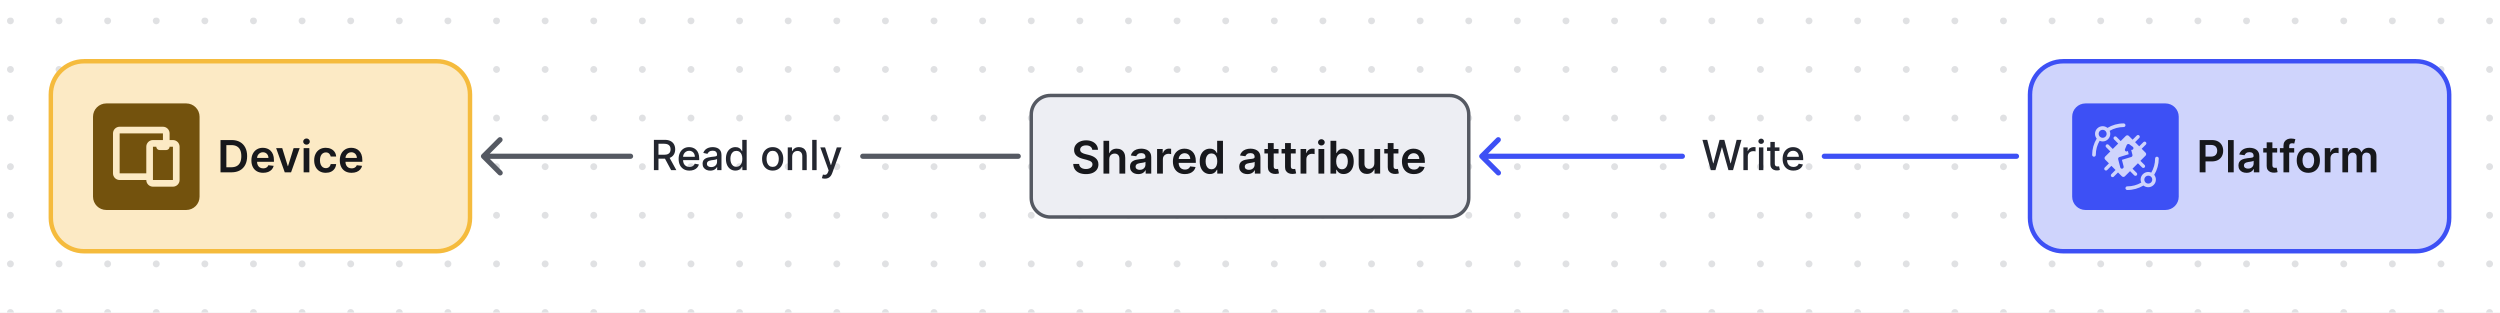
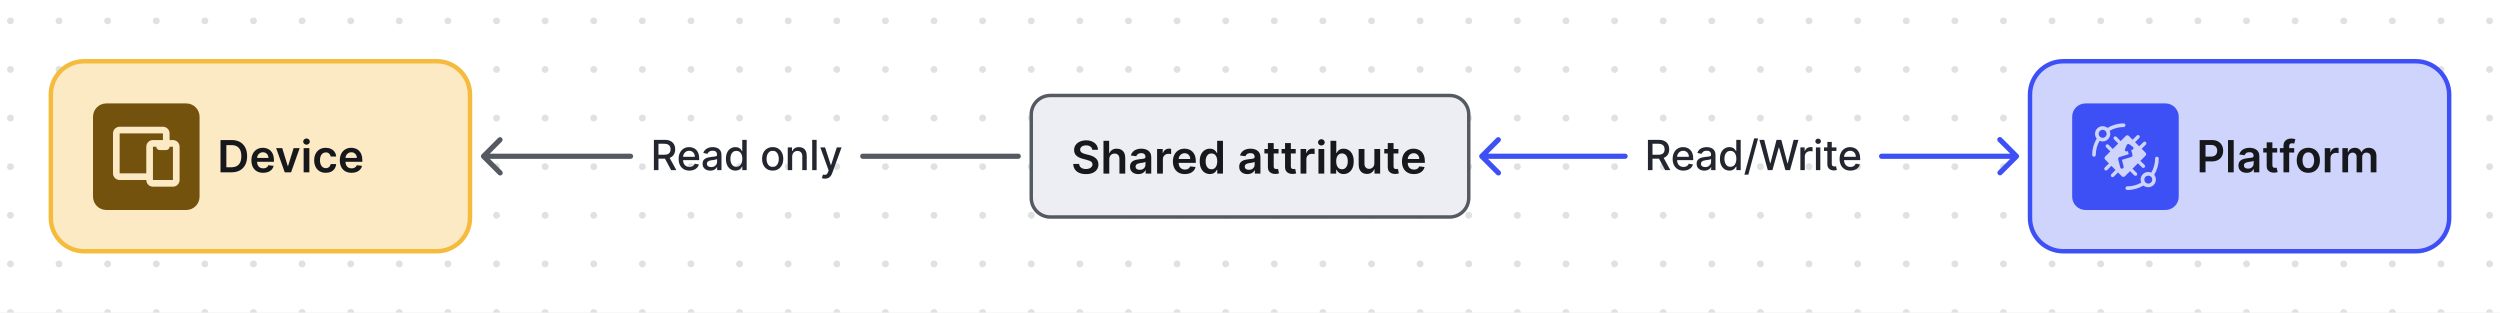
<svg xmlns="http://www.w3.org/2000/svg" width="720" height="90" fill="none">
  <g clip-path="url(#a)">
    <path fill="#fff" d="M0 0h720v90H0z" />
    <g fill="#c1c3c8" clip-path="url(#b)" opacity=".5">
      <circle cx="3" cy="20" r="1" />
      <circle cx="87" cy="20" r="1" />
      <circle cx="73" cy="20" r="1" />
      <circle cx="17" cy="20" r="1" />
      <circle cx="101" cy="20" r="1" />
      <circle cx="3" cy="6" r="1" />
      <circle cx="87" cy="6" r="1" />
      <circle cx="73" cy="6" r="1" />
      <circle cx="17" cy="6" r="1" />
      <circle cx="101" cy="6" r="1" />
      <circle cx="3" cy="34" r="1" />
      <circle cx="87" cy="34" r="1" />
      <circle cx="73" cy="34" r="1" />
      <circle cx="17" cy="34" r="1" />
      <circle cx="101" cy="34" r="1" />
      <circle cx="45" cy="20" r="1" />
      <circle cx="129" cy="20" r="1" />
      <circle cx="31" cy="20" r="1" />
      <circle cx="115" cy="20" r="1" />
      <circle cx="59" cy="20" r="1" />
      <circle cx="143" cy="20" r="1" />
      <circle cx="45" cy="6" r="1" />
      <circle cx="129" cy="6" r="1" />
      <circle cx="31" cy="6" r="1" />
      <circle cx="115" cy="6" r="1" />
      <circle cx="59" cy="6" r="1" />
      <circle cx="143" cy="6" r="1" />
      <circle cx="45" cy="34" r="1" />
      <circle cx="129" cy="34" r="1" />
      <circle cx="31" cy="34" r="1" />
      <circle cx="115" cy="34" r="1" />
      <circle cx="59" cy="34" r="1" />
      <circle cx="143" cy="34" r="1" />
      <circle cx="3" cy="62" r="1" />
      <circle cx="87" cy="62" r="1" />
      <circle cx="73" cy="62" r="1" />
      <circle cx="17" cy="62" r="1" />
      <circle cx="101" cy="62" r="1" />
      <circle cx="3" cy="48" r="1" />
      <circle cx="87" cy="48" r="1" />
      <circle cx="3" cy="90" r="1" />
      <circle cx="87" cy="90" r="1" />
      <circle cx="73" cy="48" r="1" />
      <circle cx="73" cy="90" r="1" />
      <circle cx="17" cy="48" r="1" />
      <circle cx="101" cy="48" r="1" />
      <circle cx="17" cy="90" r="1" />
      <circle cx="101" cy="90" r="1" />
      <circle cx="3" cy="76" r="1" />
      <circle cx="87" cy="76" r="1" />
      <circle cx="73" cy="76" r="1" />
      <circle cx="17" cy="76" r="1" />
      <circle cx="101" cy="76" r="1" />
      <circle cx="45" cy="62" r="1" />
      <circle cx="129" cy="62" r="1" />
      <circle cx="31" cy="62" r="1" />
      <circle cx="115" cy="62" r="1" />
      <circle cx="59" cy="62" r="1" />
      <circle cx="143" cy="62" r="1" />
      <circle cx="45" cy="48" r="1" />
      <circle cx="129" cy="48" r="1" />
      <circle cx="45" cy="90" r="1" />
      <circle cx="129" cy="90" r="1" />
      <circle cx="31" cy="48" r="1" />
      <circle cx="115" cy="48" r="1" />
      <circle cx="31" cy="90" r="1" />
      <circle cx="115" cy="90" r="1" />
      <circle cx="59" cy="48" r="1" />
      <circle cx="143" cy="48" r="1" />
      <circle cx="59" cy="90" r="1" />
      <circle cx="143" cy="90" r="1" />
      <circle cx="45" cy="76" r="1" />
      <circle cx="129" cy="76" r="1" />
      <circle cx="31" cy="76" r="1" />
      <circle cx="115" cy="76" r="1" />
      <circle cx="59" cy="76" r="1" />
      <circle cx="143" cy="76" r="1" />
      <circle cx="171" cy="20" r="1" />
      <circle cx="255" cy="20" r="1" />
      <circle cx="157" cy="20" r="1" />
      <circle cx="241" cy="20" r="1" />
      <circle cx="185" cy="20" r="1" />
      <circle cx="269" cy="20" r="1" />
      <circle cx="171" cy="6" r="1" />
      <circle cx="255" cy="6" r="1" />
      <circle cx="157" cy="6" r="1" />
      <circle cx="241" cy="6" r="1" />
      <circle cx="185" cy="6" r="1" />
      <circle cx="269" cy="6" r="1" />
      <circle cx="171" cy="34" r="1" />
      <circle cx="255" cy="34" r="1" />
      <circle cx="157" cy="34" r="1" />
      <circle cx="241" cy="34" r="1" />
      <circle cx="185" cy="34" r="1" />
      <circle cx="269" cy="34" r="1" />
      <circle cx="213" cy="20" r="1" />
      <circle cx="297" cy="20" r="1" />
      <circle cx="199" cy="20" r="1" />
      <circle cx="283" cy="20" r="1" />
      <circle cx="227" cy="20" r="1" />
      <circle cx="311" cy="20" r="1" />
      <circle cx="213" cy="6" r="1" />
      <circle cx="297" cy="6" r="1" />
      <circle cx="199" cy="6" r="1" />
      <circle cx="283" cy="6" r="1" />
      <circle cx="227" cy="6" r="1" />
      <circle cx="311" cy="6" r="1" />
      <circle cx="213" cy="34" r="1" />
      <circle cx="297" cy="34" r="1" />
      <circle cx="199" cy="34" r="1" />
      <circle cx="283" cy="34" r="1" />
      <circle cx="227" cy="34" r="1" />
      <circle cx="311" cy="34" r="1" />
      <circle cx="171" cy="62" r="1" />
      <circle cx="255" cy="62" r="1" />
      <circle cx="157" cy="62" r="1" />
      <circle cx="241" cy="62" r="1" />
      <circle cx="185" cy="62" r="1" />
      <circle cx="269" cy="62" r="1" />
      <circle cx="171" cy="48" r="1" />
      <circle cx="255" cy="48" r="1" />
      <circle cx="171" cy="90" r="1" />
      <circle cx="255" cy="90" r="1" />
      <circle cx="157" cy="48" r="1" />
      <circle cx="241" cy="48" r="1" />
      <circle cx="157" cy="90" r="1" />
      <circle cx="241" cy="90" r="1" />
      <circle cx="185" cy="48" r="1" />
      <circle cx="269" cy="48" r="1" />
      <circle cx="185" cy="90" r="1" />
      <circle cx="269" cy="90" r="1" />
      <circle cx="171" cy="76" r="1" />
      <circle cx="255" cy="76" r="1" />
      <circle cx="157" cy="76" r="1" />
      <circle cx="241" cy="76" r="1" />
      <circle cx="185" cy="76" r="1" />
      <circle cx="269" cy="76" r="1" />
      <circle cx="213" cy="62" r="1" />
      <circle cx="297" cy="62" r="1" />
      <circle cx="199" cy="62" r="1" />
      <circle cx="283" cy="62" r="1" />
      <circle cx="227" cy="62" r="1" />
      <circle cx="311" cy="62" r="1" />
      <circle cx="213" cy="48" r="1" />
      <circle cx="297" cy="48" r="1" />
      <circle cx="213" cy="90" r="1" />
      <circle cx="297" cy="90" r="1" />
      <circle cx="199" cy="48" r="1" />
      <circle cx="283" cy="48" r="1" />
      <circle cx="199" cy="90" r="1" />
      <circle cx="283" cy="90" r="1" />
      <circle cx="227" cy="48" r="1" />
      <circle cx="311" cy="48" r="1" />
      <circle cx="227" cy="90" r="1" />
      <circle cx="311" cy="90" r="1" />
      <circle cx="213" cy="76" r="1" />
      <circle cx="297" cy="76" r="1" />
      <circle cx="199" cy="76" r="1" />
      <circle cx="283" cy="76" r="1" />
      <circle cx="227" cy="76" r="1" />
      <circle cx="311" cy="76" r="1" />
      <circle cx="339" cy="20" r="1" />
      <circle cx="423" cy="20" r="1" />
      <circle cx="325" cy="20" r="1" />
      <circle cx="409" cy="20" r="1" />
      <circle cx="353" cy="20" r="1" />
      <circle cx="437" cy="20" r="1" />
      <circle cx="339" cy="6" r="1" />
      <circle cx="423" cy="6" r="1" />
      <circle cx="325" cy="6" r="1" />
      <circle cx="409" cy="6" r="1" />
      <circle cx="353" cy="6" r="1" />
      <circle cx="437" cy="6" r="1" />
      <circle cx="339" cy="34" r="1" />
      <circle cx="423" cy="34" r="1" />
      <circle cx="325" cy="34" r="1" />
      <circle cx="409" cy="34" r="1" />
      <circle cx="353" cy="34" r="1" />
      <circle cx="437" cy="34" r="1" />
      <circle cx="381" cy="20" r="1" />
      <circle cx="465" cy="20" r="1" />
      <circle cx="367" cy="20" r="1" />
      <circle cx="451" cy="20" r="1" />
      <circle cx="395" cy="20" r="1" />
      <circle cx="479" cy="20" r="1" />
      <circle cx="381" cy="6" r="1" />
      <circle cx="465" cy="6" r="1" />
      <circle cx="367" cy="6" r="1" />
      <circle cx="451" cy="6" r="1" />
      <circle cx="395" cy="6" r="1" />
      <circle cx="479" cy="6" r="1" />
      <circle cx="381" cy="34" r="1" />
      <circle cx="465" cy="34" r="1" />
      <circle cx="367" cy="34" r="1" />
      <circle cx="451" cy="34" r="1" />
      <circle cx="395" cy="34" r="1" />
      <circle cx="479" cy="34" r="1" />
      <circle cx="339" cy="62" r="1" />
      <circle cx="423" cy="62" r="1" />
      <circle cx="325" cy="62" r="1" />
      <circle cx="409" cy="62" r="1" />
      <circle cx="353" cy="62" r="1" />
      <circle cx="437" cy="62" r="1" />
      <circle cx="339" cy="48" r="1" />
      <circle cx="423" cy="48" r="1" />
      <circle cx="339" cy="90" r="1" />
      <circle cx="423" cy="90" r="1" />
      <circle cx="325" cy="48" r="1" />
      <circle cx="409" cy="48" r="1" />
      <circle cx="325" cy="90" r="1" />
      <circle cx="409" cy="90" r="1" />
      <circle cx="353" cy="48" r="1" />
      <circle cx="437" cy="48" r="1" />
      <circle cx="353" cy="90" r="1" />
      <circle cx="437" cy="90" r="1" />
      <circle cx="339" cy="76" r="1" />
      <circle cx="423" cy="76" r="1" />
      <circle cx="325" cy="76" r="1" />
      <circle cx="409" cy="76" r="1" />
      <circle cx="353" cy="76" r="1" />
      <circle cx="437" cy="76" r="1" />
      <circle cx="381" cy="62" r="1" />
      <circle cx="465" cy="62" r="1" />
      <circle cx="367" cy="62" r="1" />
      <circle cx="451" cy="62" r="1" />
      <circle cx="395" cy="62" r="1" />
      <circle cx="479" cy="62" r="1" />
      <circle cx="381" cy="48" r="1" />
      <circle cx="465" cy="48" r="1" />
      <circle cx="381" cy="90" r="1" />
      <circle cx="465" cy="90" r="1" />
      <circle cx="367" cy="48" r="1" />
      <circle cx="451" cy="48" r="1" />
      <circle cx="367" cy="90" r="1" />
      <circle cx="451" cy="90" r="1" />
      <circle cx="395" cy="48" r="1" />
      <circle cx="479" cy="48" r="1" />
      <circle cx="395" cy="90" r="1" />
      <circle cx="479" cy="90" r="1" />
      <circle cx="381" cy="76" r="1" />
      <circle cx="465" cy="76" r="1" />
      <circle cx="367" cy="76" r="1" />
      <circle cx="451" cy="76" r="1" />
      <circle cx="395" cy="76" r="1" />
      <circle cx="479" cy="76" r="1" />
      <circle cx="507" cy="20" r="1" />
      <circle cx="591" cy="20" r="1" />
      <circle cx="493" cy="20" r="1" />
      <circle cx="577" cy="20" r="1" />
      <circle cx="521" cy="20" r="1" />
      <circle cx="605" cy="20" r="1" />
      <circle cx="507" cy="6" r="1" />
      <circle cx="591" cy="6" r="1" />
      <circle cx="493" cy="6" r="1" />
      <circle cx="577" cy="6" r="1" />
      <circle cx="521" cy="6" r="1" />
      <circle cx="605" cy="6" r="1" />
      <circle cx="507" cy="34" r="1" />
      <circle cx="591" cy="34" r="1" />
      <circle cx="493" cy="34" r="1" />
      <circle cx="577" cy="34" r="1" />
      <circle cx="521" cy="34" r="1" />
      <circle cx="605" cy="34" r="1" />
      <circle cx="549" cy="20" r="1" />
      <circle cx="633" cy="20" r="1" />
      <circle cx="535" cy="20" r="1" />
      <circle cx="619" cy="20" r="1" />
      <circle cx="563" cy="20" r="1" />
      <circle cx="647" cy="20" r="1" />
      <circle cx="549" cy="6" r="1" />
      <circle cx="633" cy="6" r="1" />
      <circle cx="535" cy="6" r="1" />
      <circle cx="619" cy="6" r="1" />
      <circle cx="563" cy="6" r="1" />
      <circle cx="647" cy="6" r="1" />
      <circle cx="549" cy="34" r="1" />
      <circle cx="633" cy="34" r="1" />
      <circle cx="535" cy="34" r="1" />
      <circle cx="619" cy="34" r="1" />
      <circle cx="563" cy="34" r="1" />
      <circle cx="647" cy="34" r="1" />
      <circle cx="507" cy="62" r="1" />
      <circle cx="591" cy="62" r="1" />
      <circle cx="493" cy="62" r="1" />
      <circle cx="577" cy="62" r="1" />
      <circle cx="521" cy="62" r="1" />
      <circle cx="605" cy="62" r="1" />
      <circle cx="507" cy="48" r="1" />
      <circle cx="591" cy="48" r="1" />
      <circle cx="507" cy="90" r="1" />
      <circle cx="591" cy="90" r="1" />
      <circle cx="493" cy="48" r="1" />
      <circle cx="577" cy="48" r="1" />
      <circle cx="493" cy="90" r="1" />
      <circle cx="577" cy="90" r="1" />
      <circle cx="521" cy="48" r="1" />
      <circle cx="605" cy="48" r="1" />
      <circle cx="521" cy="90" r="1" />
      <circle cx="605" cy="90" r="1" />
      <circle cx="507" cy="76" r="1" />
      <circle cx="591" cy="76" r="1" />
      <circle cx="493" cy="76" r="1" />
      <circle cx="577" cy="76" r="1" />
      <circle cx="521" cy="76" r="1" />
      <circle cx="605" cy="76" r="1" />
      <circle cx="549" cy="62" r="1" />
      <circle cx="633" cy="62" r="1" />
      <circle cx="535" cy="62" r="1" />
      <circle cx="619" cy="62" r="1" />
      <circle cx="563" cy="62" r="1" />
      <circle cx="647" cy="62" r="1" />
      <circle cx="549" cy="48" r="1" />
      <circle cx="633" cy="48" r="1" />
      <circle cx="549" cy="90" r="1" />
      <circle cx="633" cy="90" r="1" />
      <circle cx="535" cy="48" r="1" />
      <circle cx="619" cy="48" r="1" />
      <circle cx="535" cy="90" r="1" />
      <circle cx="619" cy="90" r="1" />
      <circle cx="563" cy="48" r="1" />
      <circle cx="647" cy="48" r="1" />
      <circle cx="563" cy="90" r="1" />
      <circle cx="647" cy="90" r="1" />
      <circle cx="549" cy="76" r="1" />
      <circle cx="633" cy="76" r="1" />
      <circle cx="535" cy="76" r="1" />
      <circle cx="619" cy="76" r="1" />
      <circle cx="563" cy="76" r="1" />
      <circle cx="647" cy="76" r="1" />
      <circle cx="675" cy="20" r="1" />
      <circle cx="661" cy="20" r="1" />
      <circle cx="689" cy="20" r="1" />
      <circle cx="675" cy="6" r="1" />
      <circle cx="661" cy="6" r="1" />
      <circle cx="689" cy="6" r="1" />
      <circle cx="675" cy="34" r="1" />
      <circle cx="661" cy="34" r="1" />
      <circle cx="689" cy="34" r="1" />
      <circle cx="675" cy="62" r="1" />
      <circle cx="661" cy="62" r="1" />
      <circle cx="689" cy="62" r="1" />
      <circle cx="675" cy="48" r="1" />
      <circle cx="675" cy="90" r="1" />
      <circle cx="661" cy="48" r="1" />
      <circle cx="661" cy="90" r="1" />
      <circle cx="689" cy="48" r="1" />
      <circle cx="689" cy="90" r="1" />
      <circle cx="675" cy="76" r="1" />
      <circle cx="661" cy="76" r="1" />
      <circle cx="689" cy="76" r="1" />
      <circle cx="703" cy="20" r="1" />
      <circle cx="703" cy="6" r="1" />
      <circle cx="703" cy="34" r="1" />
      <circle cx="703" cy="62" r="1" />
      <circle cx="703" cy="48" r="1" />
      <circle cx="703" cy="90" r="1" />
      <circle cx="703" cy="76" r="1" />
      <circle cx="717" cy="20" r="1" />
      <circle cx="717" cy="6" r="1" />
      <circle cx="717" cy="34" r="1" />
      <circle cx="717" cy="62" r="1" />
      <circle cx="717" cy="48" r="1" />
      <circle cx="717" cy="90" r="1" />
      <circle cx="717" cy="76" r="1" />
    </g>
    <rect width="126" height="35" x="297" y="27.5" fill="#edeef3" rx="5.5" />
    <rect width="126" height="35" x="297" y="27.5" stroke="#555962" rx="5.5" />
    <path fill="#17181c" d="M314.571 43.145a1.26 1.26 0 0 0-.545-.942q-.475-.337-1.237-.337-.536 0-.919.161a1.36 1.36 0 0 0-.586.439 1.06 1.06 0 0 0-.208.632q0 .296.134.513.138.216.374.37.236.146.521.248.287.102.578.171l.886.222q.536.124 1.029.337.5.212.891.535.397.324.628.78.231.457.231 1.072 0 .83-.425 1.463-.424.628-1.228.983-.798.351-1.934.351-1.103 0-1.916-.342-.807-.341-1.265-.997-.451-.656-.489-1.597h1.685q.037.494.305.822.267.327.697.49.433.16.969.16.56 0 .979-.166.425-.17.665-.47.24-.304.244-.711a.9.9 0 0 0-.217-.61 1.6 1.6 0 0 0-.595-.406 6 6 0 0 0-.887-.295l-1.075-.277q-1.168-.3-1.847-.91-.674-.614-.674-1.63 0-.834.453-1.463a3 3 0 0 1 1.241-.974q.785-.35 1.778-.35 1.007 0 1.763.35.762.345 1.196.965.434.614.448 1.413zm4.901 2.7V50h-1.671v-9.455h1.634v3.569h.083q.25-.6.771-.946.526-.351 1.339-.351.74 0 1.288.31.549.308.85.904.304.596.304 1.454V50h-1.671v-4.256q0-.715-.369-1.113-.365-.402-1.025-.402-.443 0-.794.194-.347.19-.545.55-.194.36-.194.872m8.342 4.298a3 3 0 0 1-1.214-.24 2 2 0 0 1-.849-.72q-.31-.475-.31-1.173 0-.6.222-.992.221-.393.605-.628.383-.236.863-.356a7 7 0 0 1 1.002-.18 40 40 0 0 0 1.011-.115q.387-.055.563-.166.18-.116.18-.356v-.027q0-.522-.309-.808-.31-.286-.891-.286-.615 0-.974.267-.356.268-.48.633l-1.561-.222q.184-.645.61-1.08.425-.439 1.038-.656.615-.22 1.357-.221.513 0 1.021.12t.928.397a2 2 0 0 1 .674.743q.258.47.258 1.177V50h-1.606v-.974h-.056a2.02 2.02 0 0 1-1.117.965 2.8 2.8 0 0 1-.965.152m.434-1.228q.503 0 .873-.198.369-.204.567-.536a1.36 1.36 0 0 0 .204-.725v-.835a.8.8 0 0 1-.268.12q-.185.055-.416.097-.23.04-.457.074l-.392.055q-.373.051-.669.166a1.1 1.1 0 0 0-.467.323.8.8 0 0 0-.171.527q0 .461.337.697t.859.235M333.239 50v-7.09h1.62v1.18h.074q.194-.612.665-.946a1.83 1.83 0 0 1 1.084-.337q.14 0 .31.014.175.01.291.033v1.537a2 2 0 0 0-.337-.065 3 3 0 0 0-.439-.032 1.7 1.7 0 0 0-.822.199 1.46 1.46 0 0 0-.775 1.338V50zm8.001.139q-1.067 0-1.842-.444a3 3 0 0 1-1.186-1.265q-.416-.82-.416-1.934 0-1.095.416-1.92.42-.831 1.172-1.293.753-.466 1.768-.466.656 0 1.238.212.585.208 1.034.646.452.439.711 1.118.258.674.258 1.606v.513h-5.812v-1.127h4.21a1.8 1.8 0 0 0-.208-.854 1.5 1.5 0 0 0-.567-.595 1.6 1.6 0 0 0-.841-.217 1.63 1.63 0 0 0-.9.249q-.387.244-.605.646a1.9 1.9 0 0 0-.217.873v.983q0 .618.227 1.062.225.438.632.674.406.23.951.23.365 0 .66-.1a1.5 1.5 0 0 0 .513-.31q.217-.204.327-.503l1.561.175a2.44 2.44 0 0 1-.563 1.08 2.75 2.75 0 0 1-1.053.711q-.642.25-1.468.25m7.198-.014a2.7 2.7 0 0 1-1.495-.43q-.66-.429-1.044-1.246-.383-.818-.383-1.985 0-1.182.388-1.995.392-.816 1.057-1.232.664-.42 1.482-.42.623 0 1.025.212.402.208.637.503.235.29.365.55h.069v-3.537h1.676V50h-1.644v-1.117h-.101a3 3 0 0 1-.374.55q-.246.285-.647.489-.4.203-1.011.203m.467-1.371q.53 0 .904-.287.375-.29.568-.808a3.4 3.4 0 0 0 .194-1.204q0-.689-.194-1.196a1.7 1.7 0 0 0-.563-.79q-.369-.28-.909-.281-.56 0-.933.29a1.76 1.76 0 0 0-.563.804 3.4 3.4 0 0 0-.189 1.173q0 .664.189 1.186.193.517.568.817.378.296.928.296m10.355 1.39a3 3 0 0 1-1.214-.24 2 2 0 0 1-.849-.721q-.309-.475-.309-1.173 0-.6.221-.992.222-.393.605-.628.383-.236.863-.356a7 7 0 0 1 1.002-.18 40 40 0 0 0 1.011-.115q.388-.055.563-.166.18-.116.18-.356v-.027q0-.522-.309-.808t-.891-.286q-.614 0-.974.267-.356.268-.48.633l-1.561-.222q.186-.645.61-1.08.424-.439 1.039-.656a4 4 0 0 1 1.357-.221q.511 0 1.02.12.508.12.928.397.42.273.674.743.258.47.258 1.177V50h-1.606v-.974h-.055a2 2 0 0 1-.43.554 2.1 2.1 0 0 1-.688.41 2.8 2.8 0 0 1-.965.153m.434-1.229q.504 0 .873-.198.369-.204.568-.536.203-.332.203-.725v-.835a.8.8 0 0 1-.268.12q-.184.055-.415.097a13 13 0 0 1-.457.074l-.393.055q-.374.051-.669.166a1.1 1.1 0 0 0-.466.323.8.8 0 0 0-.171.527q0 .461.337.697t.858.235m8.532-6.006v1.293h-4.077v-1.293zm-3.07-1.699h1.671v6.657q0 .337.101.517a.55.55 0 0 0 .277.24q.17.065.379.065.157 0 .286-.023.134-.024.203-.042l.282 1.307q-.134.045-.383.101a3 3 0 0 1-.6.065 2.7 2.7 0 0 1-1.131-.19 1.76 1.76 0 0 1-.799-.655q-.29-.443-.286-1.108zm8.008 1.7v1.292h-4.076v-1.293zm-3.07-1.7h1.671v6.657q0 .337.102.517a.55.55 0 0 0 .277.24q.171.065.378.065.158 0 .287-.023.134-.024.203-.042l.281 1.307q-.134.045-.383.101a3 3 0 0 1-.6.065 2.7 2.7 0 0 1-1.131-.19 1.76 1.76 0 0 1-.799-.655q-.29-.443-.286-1.108zm4.468 8.79v-7.09h1.62v1.18h.074q.194-.612.665-.946a1.83 1.83 0 0 1 1.085-.337q.138 0 .309.014.175.01.291.033v1.537a1.8 1.8 0 0 0-.337-.065 3 3 0 0 0-.439-.032 1.7 1.7 0 0 0-.821.199q-.361.193-.568.54-.208.346-.208.798V50zm5.154 0v-7.09h1.671V50zm.84-8.097a.98.98 0 0 1-.683-.263.85.85 0 0 1-.286-.642q0-.378.286-.642a.97.97 0 0 1 .683-.268q.402 0 .684.268.285.264.286.642a.85.85 0 0 1-.286.642.97.97 0 0 1-.684.263M383.18 50v-9.455h1.671v3.537h.069q.13-.26.365-.55.235-.295.637-.503.401-.213 1.025-.212.82 0 1.482.42.665.416 1.052 1.232.392.813.392 1.995 0 1.167-.383 1.985-.383.817-1.043 1.246t-1.496.43q-.609 0-1.011-.203a2.1 2.1 0 0 1-.646-.49 3 3 0 0 1-.374-.55h-.097V50zm1.638-3.545q0 .688.194 1.204.2.517.568.808.374.287.905.287.554 0 .928-.296.374-.3.563-.817.194-.522.194-1.186 0-.66-.189-1.173a1.76 1.76 0 0 0-.563-.803q-.375-.291-.933-.291-.536 0-.909.281-.375.282-.568.79-.19.507-.19 1.196m10.996.563v-4.109h1.671V50h-1.62v-1.26h-.074q-.24.595-.79.974-.545.378-1.343.378a2.4 2.4 0 0 1-1.233-.309 2.15 2.15 0 0 1-.831-.91q-.3-.6-.3-1.449v-4.515h1.671v4.257q0 .674.37 1.07.369.398.969.398.37 0 .716-.18.346-.181.568-.536.225-.36.226-.9m6.93-4.109v1.293h-4.076v-1.293zm-3.07-1.699h1.671v6.657q0 .337.102.517a.55.55 0 0 0 .277.24q.17.065.379.065.156 0 .286-.023.134-.024.203-.042l.281 1.307q-.133.045-.383.101a3 3 0 0 1-.6.065 2.7 2.7 0 0 1-1.131-.19 1.76 1.76 0 0 1-.799-.655q-.29-.443-.286-1.108zm7.531 8.929q-1.067 0-1.842-.444a3 3 0 0 1-1.187-1.265q-.415-.82-.415-1.934 0-1.095.415-1.92a3.15 3.15 0 0 1 1.173-1.293q.753-.466 1.768-.466.656 0 1.237.212a2.8 2.8 0 0 1 1.034.646q.453.439.711 1.118.26.674.259 1.606v.513h-5.812v-1.127h4.21a1.8 1.8 0 0 0-.208-.854 1.5 1.5 0 0 0-.568-.595 1.6 1.6 0 0 0-.84-.217 1.63 1.63 0 0 0-.9.249q-.387.244-.605.646a1.87 1.87 0 0 0-.217.873v.983q0 .618.227 1.062.225.438.632.674.406.23.951.23.364 0 .66-.1a1.5 1.5 0 0 0 .513-.31q.216-.204.327-.503l1.561.175a2.44 2.44 0 0 1-.564 1.08 2.7 2.7 0 0 1-1.052.711q-.642.25-1.468.25" />
    <rect width="120.721" height="54.721" x="14.639" y="17.639" fill="#fceac5" rx="9.59" />
    <rect width="120.721" height="54.721" x="14.639" y="17.639" stroke="#f5bb3d" stroke-width="1.279" rx="9.59" />
    <rect width="30.689" height="30.689" x="26.787" y="29.787" fill="#73520d" rx="3.836" />
    <path fill="#fceac5" d="M48.844 42.254a.96.96 0 0 1-.959.96h-1.918a.96.96 0 0 1-.959-.96h-.959v9.59h5.754v-9.59zM34.46 38.418v11.508h7.672v-7.672a1.92 1.92 0 0 1 1.918-1.918h2.877v-1.918zm14.385 1.918h.96a1.92 1.92 0 0 1 1.917 1.918v9.59a1.92 1.92 0 0 1-1.918 1.918H44.05a1.92 1.92 0 0 1-1.918-1.918H34.46a1.92 1.92 0 0 1-1.918-1.918V38.418a1.92 1.92 0 0 1 1.918-1.918h12.467a1.92 1.92 0 0 1 1.918 1.918z" />
-     <path fill="#17181c" d="M66.66 49.631h-3.152v-9.3h3.215q1.384 0 2.38.56.998.553 1.534 1.593t.536 2.488q0 1.453-.54 2.498a3.74 3.74 0 0 1-1.549 1.603q-1.008.558-2.425.558m-1.467-1.458h1.385q.971 0 1.62-.354.65-.359.977-1.067.327-.712.327-1.78 0-1.067-.327-1.77a2.23 2.23 0 0 0-.967-1.059q-.636-.354-1.58-.354h-1.435zm10.596 1.594q-1.05 0-1.812-.436a2.95 2.95 0 0 1-1.167-1.244q-.41-.809-.409-1.902 0-1.077.409-1.89.413-.817 1.153-1.27.74-.46 1.74-.46.645 0 1.216.21.578.204 1.017.635.445.432.7 1.1.255.662.254 1.58v.503h-5.717v-1.108h4.141a1.8 1.8 0 0 0-.204-.84 1.5 1.5 0 0 0-.558-.586 1.57 1.57 0 0 0-.827-.213q-.504 0-.885.245a1.7 1.7 0 0 0-.595.636q-.209.39-.214.858v.967q0 .609.223 1.045.222.43.622.663.4.227.935.227.36 0 .65-.1a1.4 1.4 0 0 0 .504-.304q.213-.2.322-.495l1.535.172q-.146.609-.554 1.063a2.7 2.7 0 0 1-1.035.7q-.632.244-1.444.244m10.522-7.11-2.484 6.974h-1.816l-2.484-6.975h1.753l1.602 5.182h.073l1.608-5.182zm1.137 6.974v-6.975h1.644v6.975zm.827-7.965a.96.96 0 0 1-.672-.258.83.83 0 0 1-.282-.632q0-.372.282-.63a.95.95 0 0 1 .672-.264.94.94 0 0 1 .672.263.83.83 0 0 1 .281.631.83.83 0 0 1-.281.632.95.95 0 0 1-.672.258m5.55 8.101q-1.045 0-1.794-.458a3.06 3.06 0 0 1-1.149-1.267q-.4-.813-.4-1.871 0-1.063.41-1.875a3.05 3.05 0 0 1 1.153-1.272q.75-.459 1.77-.458.85 0 1.504.313.658.309 1.049.876.39.564.445 1.317H95.24a1.5 1.5 0 0 0-.454-.84q-.354-.34-.949-.34-.503 0-.885.272a1.75 1.75 0 0 0-.595.772q-.21.504-.209 1.208 0 .713.209 1.226.209.508.586.785.381.273.894.273.364 0 .65-.136.29-.141.486-.405.195-.263.267-.64h1.572q-.06.74-.436 1.313a2.6 2.6 0 0 1-1.027.89q-.649.317-1.525.317m7.425 0q-1.048 0-1.812-.436a2.95 2.95 0 0 1-1.167-1.244q-.408-.809-.408-1.902 0-1.077.408-1.89a3.1 3.1 0 0 1 1.154-1.27q.74-.46 1.739-.46.645 0 1.217.21.576.204 1.017.635.445.432.699 1.1.255.662.254 1.58v.503h-5.716v-1.108h4.141a1.76 1.76 0 0 0-.205-.84 1.5 1.5 0 0 0-.558-.586 1.57 1.57 0 0 0-.827-.213 1.6 1.6 0 0 0-.885.245q-.382.24-.595.636-.21.39-.213.858v.967q0 .609.222 1.045.223.43.622.663.4.227.936.227.358 0 .649-.1.291-.105.504-.304.214-.2.322-.495l1.535.172q-.145.609-.554 1.063-.404.45-1.035.7-.631.244-1.444.244" />
+     <path fill="#17181c" d="M66.659 49.631h-3.151v-9.3h3.214q1.386 0 2.38.56.999.553 1.535 1.593t.535 2.488q0 1.453-.54 2.498a3.74 3.74 0 0 1-1.548 1.603q-1.008.558-2.425.558m-1.467-1.458h1.385q.972 0 1.621-.354.65-.359.977-1.067.326-.712.326-1.78 0-1.067-.327-1.77a2.23 2.23 0 0 0-.967-1.059q-.635-.354-1.58-.354h-1.435zm10.596 1.594q-1.05 0-1.812-.436a2.95 2.95 0 0 1-1.167-1.244q-.408-.809-.408-1.902 0-1.077.408-1.89a3.1 3.1 0 0 1 1.154-1.27q.74-.46 1.739-.46.644 0 1.217.21a2.75 2.75 0 0 1 1.017.635q.445.432.7 1.1.254.662.254 1.58v.503h-5.717v-1.108h4.14a1.8 1.8 0 0 0-.204-.84 1.5 1.5 0 0 0-.558-.586 1.57 1.57 0 0 0-.826-.213q-.505 0-.886.245a1.7 1.7 0 0 0-.595.636q-.209.39-.213.858v.967q0 .609.222 1.045.223.43.623.663.4.227.935.227.358 0 .65-.1a1.4 1.4 0 0 0 .503-.304q.213-.2.323-.495l1.534.172q-.144.609-.554 1.063a2.7 2.7 0 0 1-1.035.7q-.63.244-1.444.244m10.522-7.11-2.484 6.974H82.01l-2.484-6.975h1.753l1.603 5.182h.073l1.607-5.182zm1.138 6.974v-6.975h1.644v6.975zm.826-7.965a.96.96 0 0 1-.672-.258.83.83 0 0 1-.281-.632q0-.372.281-.63a.95.95 0 0 1 .672-.264.94.94 0 0 1 .672.263.83.83 0 0 1 .282.631.84.84 0 0 1-.282.632.95.95 0 0 1-.672.258m5.55 8.101q-1.044 0-1.793-.458a3.06 3.06 0 0 1-1.15-1.267q-.399-.813-.399-1.871 0-1.063.409-1.875a3.05 3.05 0 0 1 1.153-1.272q.75-.459 1.771-.458.849 0 1.503.313.66.309 1.05.876.39.564.444 1.317h-1.571a1.5 1.5 0 0 0-.454-.84q-.354-.34-.95-.34-.502 0-.885.272a1.75 1.75 0 0 0-.594.772q-.21.504-.21 1.208 0 .713.21 1.226.209.508.585.785.382.273.895.273.363 0 .65-.136.29-.141.485-.405.195-.263.268-.64h1.571a2.74 2.74 0 0 1-.436 1.313 2.6 2.6 0 0 1-1.026.89q-.649.317-1.526.317m7.426 0q-1.05 0-1.812-.436a2.95 2.95 0 0 1-1.167-1.244q-.41-.809-.409-1.902 0-1.077.409-1.89.413-.817 1.153-1.27.74-.46 1.739-.46.645 0 1.217.21a2.74 2.74 0 0 1 1.017.635q.445.432.7 1.1.254.662.254 1.58v.503h-5.717v-1.108h4.141a1.8 1.8 0 0 0-.204-.84 1.5 1.5 0 0 0-.559-.586 1.57 1.57 0 0 0-.826-.213 1.6 1.6 0 0 0-.885.245q-.382.24-.595.636-.209.39-.214.858v.967q0 .609.223 1.045.222.43.622.663.4.227.935.227.359 0 .65-.1.29-.105.504-.304.213-.2.322-.495l1.535.172q-.146.609-.554 1.063-.405.45-1.035.7-.632.244-1.444.244" />
    <rect width="120.721" height="54.721" x="584.639" y="17.639" fill="#cfd4fc" rx="9.59" />
    <rect width="120.721" height="54.721" x="584.639" y="17.639" stroke="#3d50f5" stroke-width="1.279" rx="9.59" />
    <rect width="30.689" height="30.689" x="596.787" y="29.787" fill="#3d50f5" rx="3.836" />
    <path fill="#cfd4fc" d="M611.599 35.541c-1.7 0-3.291.475-4.652 1.291a2.2 2.2 0 0 0-1.382-.491c-1.208 0-2.199.99-2.199 2.198a2.2 2.2 0 0 0 .486 1.375 9 9 0 0 0-1.311 4.685.523.523 0 0 0 .525.532.524.524 0 0 0 .526-.532c0-1.48.403-2.862 1.101-4.05.274.119.568.189.871.19 1.208 0 2.199-.991 2.199-2.2 0-.3-.068-.59-.185-.863a7.96 7.96 0 0 1 4.021-1.084.52.52 0 0 0 .492-.323.54.54 0 0 0 0-.405.54.54 0 0 0-.289-.285.5.5 0 0 0-.203-.038m-6.035 1.85c.355 0 .671.151.89.425l.01.013c.161.202.248.452.248.71a1.14 1.14 0 0 1-1.147 1.148 1.15 1.15 0 0 1-.719-.255 1.15 1.15 0 0 1-.429-.893c0-.64.507-1.147 1.147-1.147" />
    <path fill="#cfd4fc" fill-rule="evenodd" d="M606.554 41.704a.5.5 0 0 0-.135.364c.006.123.055.24.14.33.408.412 1.212 1.213 1.212 1.213l.71-.71-1.209-1.208a.5.5 0 0 0-.361-.14.5.5 0 0 0-.357.151m1.927 1.198-2.196 2.196a.61.61 0 0 0 0 .863l1.088 1.088 1.903 1.903 1.827 1.827a.61.61 0 0 0 .863 0l1.486-1.486 2.273-2.272 2.196-2.197a.61.61 0 0 0 0-.862l-1.117-1.117-1.903-1.903-1.799-1.799a.61.61 0 0 0-.863 0l-1.485 1.486zm2.273-2.273-1.21-1.209a.5.5 0 0 0-.36-.139.49.49 0 0 0-.493.514.52.52 0 0 0 .14.331c.408.411 1.213 1.212 1.213 1.212zm4.147.313 1.209-1.21a.5.5 0 0 0 .139-.36.49.49 0 0 0-.514-.492.52.52 0 0 0-.331.14c-.411.407-1.212 1.212-1.212 1.212zm1.903 1.903 1.209-1.21a.5.5 0 0 0 .139-.36.49.49 0 0 0-.514-.492.52.52 0 0 0-.331.14c-.411.408-1.212 1.212-1.212 1.212zm-1.079 4.176 1.209 1.209a.5.5 0 0 0 .36.139.49.49 0 0 0 .493-.515.52.52 0 0 0-.14-.33c-.408-.411-1.212-1.212-1.212-1.212zm-2.273 2.272 1.21 1.21a.5.5 0 0 0 .36.138.49.49 0 0 0 .492-.514.5.5 0 0 0-.14-.33c-.408-.412-1.212-1.213-1.212-1.213zm-4.176-.34-1.209 1.209a.5.5 0 0 0-.139.36.49.49 0 0 0 .515.493.5.5 0 0 0 .33-.14c.411-.408 1.212-1.213 1.212-1.213zm-1.903-1.904-1.209 1.21a.5.5 0 0 0-.139.36.49.49 0 0 0 .514.492.52.52 0 0 0 .331-.14c.411-.407 1.212-1.212 1.212-1.212zm5.229-5.428a.52.52 0 0 1 .377-.157c.1.002.195.033.274.09l.989.726a.48.48 0 0 1 .133.618.52.52 0 0 1-.596.265l.367 1.435a.52.52 0 0 1-.359.619l-2.675.817.494 1.91a.52.52 0 0 1-.357.624.47.47 0 0 1-.603-.33l-.617-2.383a.523.523 0 0 1 .358-.62l2.677-.817-.247-.966a.505.505 0 0 1-.634.105.476.476 0 0 1-.179-.602l.486-1.166a.5.5 0 0 1 .112-.168" clip-rule="evenodd" />
    <path fill="#cfd4fc" d="M612.663 54.721c1.7 0 3.292-.474 4.652-1.29.388.315.875.49 1.383.49 1.208 0 2.198-.99 2.198-2.198 0-.505-.175-.989-.485-1.375a9 9 0 0 0 1.31-4.685.523.523 0 0 0-.525-.532.53.53 0 0 0-.487.329.5.5 0 0 0-.038.203c0 1.48-.403 2.862-1.102 4.05a2.2 2.2 0 0 0-.87-.189c-1.208 0-2.2.99-2.2 2.199 0 .3.069.591.185.863a7.96 7.96 0 0 1-4.021 1.084.52.52 0 0 0-.491.323.52.52 0 0 0 .288.69q.097.04.203.038m6.035-1.85c-.354 0-.671-.15-.889-.424l-.011-.013a1.148 1.148 0 0 1 1.619-1.604c.27.218.428.546.429.893a1.14 1.14 0 0 1-1.148 1.148" />
-     <path fill="#17181c" d="M633.508 49.631v-9.3h3.487q1.072 0 1.799.4.73.4 1.103 1.099.377.695.377 1.58 0 .895-.377 1.59a2.7 2.7 0 0 1-1.113 1.094q-.735.395-1.811.395h-2.312v-1.385h2.085q.625 0 1.026-.218.4-.217.59-.6.195-.381.195-.876 0-.494-.195-.872a1.32 1.32 0 0 0-.595-.585q-.4-.214-1.03-.214h-1.544v7.892zm9.8-9.3v9.3h-1.644v-9.3zm3.698 9.44q-.663 0-1.195-.235a1.95 1.95 0 0 1-.835-.709q-.304-.467-.304-1.153 0-.59.218-.976.217-.386.594-.618.378-.23.85-.35.476-.122.985-.176.613-.064.994-.114.382-.054.554-.163.177-.114.177-.35V44.9q0-.514-.304-.795t-.876-.282q-.604 0-.958.264a1.3 1.3 0 0 0-.473.622l-1.534-.218q.182-.636.599-1.063a2.6 2.6 0 0 1 1.022-.644 3.9 3.9 0 0 1 1.335-.218q.504 0 1.003.118.5.118.913.39.413.268.663.731.254.463.254 1.158v4.668h-1.58v-.958h-.055a1.98 1.98 0 0 1-1.098.949q-.405.15-.949.15m.426-1.207q.495 0 .859-.195.363-.2.558-.527.2-.327.2-.713v-.822a.8.8 0 0 1-.263.118 4 4 0 0 1-.409.096q-.226.04-.45.072l-.386.055a3 3 0 0 0-.658.163 1.1 1.1 0 0 0-.459.318.78.78 0 0 0-.168.518q0 .454.332.685.331.232.844.232m8.392-5.908v1.272h-4.01v-1.272zm-3.02-1.67h1.644v6.547q0 .331.1.509.104.173.272.236t.373.064q.154 0 .281-.023.132-.023.2-.041l.277 1.285q-.131.045-.377.1-.24.054-.59.064a2.7 2.7 0 0 1-1.113-.187 1.73 1.73 0 0 1-.785-.645q-.286-.435-.282-1.09zm7.927 1.67v1.272h-4.123v-1.272zm-3.092 6.975v-7.633q0-.705.291-1.171.295-.468.79-.7a2.6 2.6 0 0 1 1.099-.231q.426 0 .758.068.331.068.49.122l-.327 1.272a3 3 0 0 0-.263-.064 1.6 1.6 0 0 0-.354-.036q-.459 0-.65.222-.186.219-.186.627v7.524zm7.16.136q-1.022 0-1.771-.45-.75-.449-1.163-1.257-.408-.809-.408-1.889t.408-1.893a3.05 3.05 0 0 1 1.163-1.263q.749-.45 1.771-.45t1.771.45 1.158 1.263q.413.811.413 1.893 0 1.08-.413 1.889a3.03 3.03 0 0 1-1.158 1.258q-.75.45-1.771.45m.009-1.317q.554.001.926-.304.372-.309.554-.826.186-.518.186-1.154 0-.64-.186-1.157a1.83 1.83 0 0 0-.554-.831q-.372-.31-.926-.31-.568 0-.945.31a1.86 1.86 0 0 0-.558.83 3.5 3.5 0 0 0-.182 1.158q0 .636.182 1.154.186.517.558.826.377.304.945.304m4.728 1.181v-6.975h1.594v1.163h.072q.19-.604.654-.931a1.8 1.8 0 0 1 1.067-.331q.137 0 .305.013.172.01.286.032v1.512a1.7 1.7 0 0 0-.332-.063 3 3 0 0 0-.431-.032q-.45 0-.808.195a1.4 1.4 0 0 0-.559.531 1.5 1.5 0 0 0-.204.786v4.1zm5.07 0v-6.975h1.571v1.186h.082q.217-.6.722-.936.504-.34 1.203-.34.708 0 1.194.345.49.34.69.93h.073q.231-.58.781-.926.554-.35 1.312-.35.963 0 1.571.61.609.608.609 1.775v4.681h-1.649v-4.427q0-.65-.345-.95a1.23 1.23 0 0 0-.844-.303q-.595 0-.931.372-.332.368-.332.958v4.35h-1.612v-4.495q0-.54-.326-.863-.323-.322-.845-.322-.354 0-.645.181a1.26 1.26 0 0 0-.463.504 1.6 1.6 0 0 0-.173.754v4.241z" />
+     <path fill="#17181c" d="M633.508 49.631v-9.3h3.487q1.072 0 1.798.4.73.4 1.103 1.099.377.695.377 1.58 0 .895-.377 1.59a2.7 2.7 0 0 1-1.112 1.094q-.735.395-1.812.395h-2.311v-1.385h2.084q.627 0 1.026-.218.4-.217.591-.6.195-.381.195-.876 0-.494-.195-.872a1.33 1.33 0 0 0-.595-.585q-.4-.214-1.031-.214h-1.544v7.892zm9.8-9.3v9.3h-1.644v-9.3zm3.697 9.44q-.663 0-1.194-.235a1.95 1.95 0 0 1-.836-.709q-.303-.467-.304-1.153 0-.59.218-.976t.595-.618q.376-.23.849-.35.477-.122.985-.176.614-.064.995-.114.381-.054.554-.163.177-.114.177-.35V44.9q0-.514-.304-.795t-.877-.282q-.604 0-.958.264-.35.263-.472.622l-1.535-.218q.182-.636.6-1.063a2.6 2.6 0 0 1 1.021-.644 3.9 3.9 0 0 1 1.335-.218q.504 0 1.004.118t.912.39q.414.268.663.731.255.463.255 1.158v4.668h-1.581v-.958h-.054a2 2 0 0 1-.422.545 2 2 0 0 1-.677.404q-.404.15-.949.15m.427-1.207q.495 0 .858-.195.363-.2.559-.527.2-.327.199-.713v-.822a.8.8 0 0 1-.263.118 4 4 0 0 1-.409.096q-.227.04-.449.072l-.386.055a3 3 0 0 0-.659.163 1.1 1.1 0 0 0-.458.318.78.78 0 0 0-.168.518q0 .454.331.685.332.232.845.232m8.391-5.908v1.272h-4.009v-1.272zm-3.019-1.67h1.643v6.547q0 .331.1.509.105.173.273.236t.372.064q.154 0 .282-.023.131-.023.199-.041l.277 1.285q-.131.045-.376.1a3 3 0 0 1-.591.064 2.7 2.7 0 0 1-1.112-.187 1.73 1.73 0 0 1-.786-.645q-.285-.435-.281-1.09zm7.927 1.67v1.272h-4.123v-1.272zm-3.092 6.975v-7.633q0-.705.29-1.171a1.84 1.84 0 0 1 .79-.7 2.6 2.6 0 0 1 1.099-.231q.427 0 .758.068.332.068.491.122l-.327 1.272a3 3 0 0 0-.263-.064 1.6 1.6 0 0 0-.355-.036q-.458 0-.649.222-.186.219-.186.627v7.524zm7.159.136q-1.021 0-1.771-.45a3.05 3.05 0 0 1-1.162-1.257q-.41-.809-.409-1.889 0-1.08.409-1.893a3.05 3.05 0 0 1 1.162-1.263q.75-.45 1.771-.45 1.022 0 1.771.45.75.45 1.158 1.263.413.811.413 1.893 0 1.08-.413 1.889a3 3 0 0 1-1.158 1.258q-.749.45-1.771.45m.009-1.317q.554.001.927-.304.372-.309.554-.826.186-.518.186-1.154 0-.64-.186-1.157a1.83 1.83 0 0 0-.554-.831q-.373-.31-.927-.31-.567 0-.944.31a1.87 1.87 0 0 0-.559.83 3.5 3.5 0 0 0-.181 1.158q0 .636.181 1.154.187.517.559.826.377.304.944.304m4.728 1.181v-6.975h1.594v1.163h.073q.19-.604.654-.931a1.8 1.8 0 0 1 1.067-.331q.136 0 .304.013.172.01.286.032v1.512a1.7 1.7 0 0 0-.331-.063 3 3 0 0 0-.432-.032q-.449 0-.808.195a1.43 1.43 0 0 0-.558.531 1.5 1.5 0 0 0-.205.786v4.1zm5.07 0v-6.975h1.571v1.186h.082q.218-.6.722-.936.504-.34 1.203-.34.71 0 1.195.345.49.34.69.93h.072a1.9 1.9 0 0 1 .781-.926q.554-.35 1.313-.35.962 0 1.571.61.608.608.608 1.775v4.681h-1.648v-4.427q0-.65-.345-.95a1.23 1.23 0 0 0-.845-.303q-.594 0-.931.372-.331.368-.331.958v4.35h-1.612v-4.495q0-.54-.327-.863-.322-.322-.845-.322-.354 0-.644.181a1.26 1.26 0 0 0-.463.504 1.56 1.56 0 0 0-.173.754v4.241z" />
    <path fill="#555962" d="M138.72 44.47a.75.75 0 0 0 0 1.06l4.773 4.773a.75.75 0 1 0 1.06-1.06L140.311 45l4.242-4.243a.75.75 0 0 0-1.06-1.06zm42.879 1.28a.75.75 0 0 0 0-1.5v1.5m66.875-1.5a.75.75 0 1 0 0 1.5v-1.5m44.776 1.5a.75.75 0 0 0 0-1.5v1.5m-154-.75v.75h42.349v-1.5H139.25zm109.224 0v.75h44.776v-1.5h-44.776z" />
    <path fill="#23262f" d="M188.322 49v-8.727h3.111q1.014 0 1.683.35.674.349 1.005.967.333.614.333 1.418 0 .802-.337 1.411a2.27 2.27 0 0 1-1.005.942q-.67.336-1.684.336h-2.356v-1.133h2.237q.64 0 1.04-.183.405-.184.592-.533.188-.35.188-.84 0-.493-.192-.856a1.24 1.24 0 0 0-.593-.554q-.4-.195-1.052-.196h-1.653V49zm4.308-3.937L194.786 49h-1.5l-2.113-3.937zm5.931 4.07q-.967 0-1.666-.414a2.8 2.8 0 0 1-1.074-1.172q-.375-.759-.375-1.777 0-1.006.375-1.773.38-.766 1.057-1.197.681-.43 1.593-.43.555 0 1.074.183.52.183.933.575t.652 1.018q.24.623.239 1.513v.452h-5.203v-.955h3.955q0-.503-.205-.89a1.55 1.55 0 0 0-.575-.618 1.6 1.6 0 0 0-.861-.226q-.537 0-.938.264-.396.26-.613.682a2 2 0 0 0-.213.908v.745q0 .657.23 1.117.234.46.652.703.417.239.976.239.361 0 .66-.103a1.37 1.37 0 0 0 .848-.831l1.206.218q-.145.533-.52.933-.37.396-.933.618a3.5 3.5 0 0 1-1.274.217m5.995.012q-.623 0-1.125-.23a1.9 1.9 0 0 1-.797-.678q-.29-.442-.29-1.086 0-.555.213-.912.213-.358.575-.567a3 3 0 0 1 .81-.316q.447-.106.912-.161l.954-.111q.367-.046.533-.15.166-.1.166-.332v-.03q0-.558-.315-.865-.31-.306-.929-.306-.644 0-1.014.285-.367.281-.507.627l-1.198-.273a2.3 2.3 0 0 1 .622-.963q.414-.37.951-.537.537-.17 1.129-.17.392 0 .831.093.443.09.827.332.387.243.635.695.246.447.247 1.163V49h-1.245v-.895h-.051a1.8 1.8 0 0 1-.37.486q-.248.238-.635.396a2.5 2.5 0 0 1-.929.158m.277-1.023q.528 0 .903-.209.38-.208.575-.545.201-.34.201-.729v-.844a.7.7 0 0 1-.265.128q-.191.056-.439.098-.246.039-.481.073l-.392.05a3.2 3.2 0 0 0-.678.159q-.302.11-.485.32-.18.204-.179.545 0 .473.349.715.35.24.891.24m6.968 1.006q-.792 0-1.415-.405-.617-.409-.971-1.163-.35-.76-.35-1.82t.354-1.815q.358-.754.98-1.155a2.55 2.55 0 0 1 1.411-.4q.61 0 .98.204.375.2.579.469.21.268.324.473h.077v-3.243h1.274V49H213.8v-1.019h-.107q-.115.21-.332.478a1.85 1.85 0 0 1-.588.469q-.375.2-.972.2m.281-1.087q.55 0 .929-.29.384-.294.58-.813.2-.52.2-1.21 0-.683-.196-1.194a1.75 1.75 0 0 0-.575-.797q-.379-.285-.938-.285-.575 0-.958.298-.384.298-.58.814a3.3 3.3 0 0 0-.192 1.163q0 .657.196 1.18.196.525.58.832.388.302.954.302m10.449 1.091q-.92 0-1.606-.422a2.84 2.84 0 0 1-1.065-1.18q-.38-.759-.38-1.773 0-1.019.38-1.781a2.84 2.84 0 0 1 1.065-1.185q.686-.422 1.606-.422.921 0 1.607.422t1.065 1.185q.38.762.38 1.781 0 1.014-.38 1.773t-1.065 1.18q-.686.422-1.607.422m.005-1.07q.596 0 .988-.315.393-.315.58-.84.192-.524.192-1.154 0-.627-.192-1.15a1.87 1.87 0 0 0-.58-.849q-.392-.32-.988-.32-.601 0-.997.32a1.9 1.9 0 0 0-.584.848q-.188.525-.188 1.15 0 .631.188 1.156.191.524.584.84.396.315.997.315m5.611-2.948V49h-1.274v-6.545h1.223v1.065h.081q.225-.52.707-.835.486-.316 1.223-.316.67 0 1.172.282.502.276.78.826.277.55.277 1.36V49h-1.274v-4.01q0-.711-.371-1.112-.371-.405-1.018-.405-.444 0-.789.192a1.4 1.4 0 0 0-.541.562q-.196.367-.196.887m7.04-4.841V49h-1.274v-8.727zm2.387 11.182q-.285 0-.52-.047a1.6 1.6 0 0 1-.349-.094l.307-1.044q.35.094.622.08a.75.75 0 0 0 .482-.204q.213-.19.375-.626l.157-.435-2.395-6.63h1.364l1.658 5.08h.068l1.657-5.08h1.368l-2.697 7.419q-.187.51-.477.865a1.86 1.86 0 0 1-.691.537q-.4.178-.929.178" />
-     <path fill="#3d50f5" d="M580.75 45.75a.75.75 0 0 0 0-1.5v1.5m-55.349-1.5a.75.75 0 0 0 0 1.5v-1.5m-40.875 1.5a.75.75 0 1 0 0-1.5v1.5m-58.306-1.28a.75.75 0 0 0 0 1.06l4.773 4.773a.75.75 0 1 0 1.06-1.06L427.811 45l4.242-4.243a.75.75 0 0 0-1.06-1.06zm154.53.53v-.75h-55.349v1.5h55.349zm-96.224 0v-.75H426.75v1.5h57.776z" />
-     <path fill="#23262f" d="m492.72 49-2.421-8.727h1.385l1.7 6.758h.081l1.769-6.758h1.372l1.769 6.762h.08l1.697-6.762h1.389L499.116 49h-1.325l-1.837-6.537h-.068L494.049 49zm9.377 0v-6.545h1.231v1.04h.069a1.58 1.58 0 0 1 .63-.832 1.8 1.8 0 0 1 1.032-.306 6 6 0 0 1 .541.03v1.218a2 2 0 0 0-.273-.047 3 3 0 0 0-.392-.03q-.452 0-.805.192a1.42 1.42 0 0 0-.759 1.283V49zm4.473 0v-6.545h1.275V49zm.644-7.555a.8.8 0 0 1-.571-.222.72.72 0 0 1-.235-.537q0-.316.235-.537a.8.8 0 0 1 .571-.226.8.8 0 0 1 .567.226.7.7 0 0 1 .238.537.71.71 0 0 1-.238.537.8.8 0 0 1-.567.222m5.268 1.01v1.022h-3.575v-1.022zm-2.616-1.569h1.274v6.192q0 .37.111.558a.58.58 0 0 0 .285.252q.179.064.388.064.154 0 .268-.022.116-.02.179-.034l.23 1.053a2.494 2.494 0 0 1-.826.136 2.24 2.24 0 0 1-.938-.179 1.6 1.6 0 0 1-.703-.58q-.268-.39-.268-.984zm6.644 8.246q-.967 0-1.666-.413a2.8 2.8 0 0 1-1.074-1.172q-.375-.759-.375-1.777 0-1.006.375-1.773.38-.766 1.057-1.197.682-.43 1.594-.43.553 0 1.074.183.519.183.933.575.413.391.652 1.018.238.623.238 1.513v.452h-5.203v-.955h3.955q0-.503-.205-.89a1.55 1.55 0 0 0-.575-.618 1.6 1.6 0 0 0-.861-.226q-.537 0-.937.264-.396.26-.614.682a2 2 0 0 0-.213.908v.745q0 .657.23 1.117.235.46.652.703.418.239.976.239.362 0 .661-.103.297-.106.515-.315.217-.21.333-.516l1.206.218q-.145.533-.52.933a2.5 2.5 0 0 1-.934.618 3.5 3.5 0 0 1-1.274.217" />
+     <path fill="#3d50f5" d="M581.28 45.53a.75.75 0 0 0 0-1.06l-4.773-4.773a.75.75 0 1 0-1.06 1.06L579.689 45l-4.242 4.243a.75.75 0 0 0 1.06 1.06zm-39.379-1.28a.75.75 0 0 0 0 1.5v-1.5m-73.875 1.5a.75.75 0 1 0 0-1.5v1.5m-41.806-1.28a.75.75 0 0 0 0 1.06l4.773 4.773a.75.75 0 1 0 1.06-1.06L427.811 45l4.242-4.243a.75.75 0 0 0-1.06-1.06zm154.53.53v-.75h-38.849v1.5h38.849zm-112.724 0v-.75H426.75v1.5h41.276z" />
+     <path fill="#23262f" d="M474.601 49v-8.727h3.11q1.015 0 1.684.35.673.349 1.005.967.333.614.333 1.418 0 .802-.337 1.411a2.26 2.26 0 0 1-1.006.942q-.669.336-1.683.336h-2.356v-1.133h2.237q.64 0 1.04-.183.405-.184.592-.533t.187-.84q0-.493-.191-.856a1.24 1.24 0 0 0-.593-.554q-.4-.195-1.052-.196h-1.654V49zm4.308-3.937L481.065 49h-1.5l-2.113-3.937zm5.931 4.07q-.968 0-1.666-.414a2.8 2.8 0 0 1-1.074-1.172q-.375-.759-.375-1.777 0-1.006.375-1.773.38-.766 1.057-1.197.681-.43 1.593-.43.555 0 1.074.183.52.183.933.575t.652 1.018q.239.623.239 1.513v.452h-5.203v-.955h3.954q0-.503-.204-.89a1.55 1.55 0 0 0-.575-.618 1.6 1.6 0 0 0-.861-.226q-.537 0-.938.264-.396.26-.613.682a2 2 0 0 0-.213.908v.745q0 .657.23 1.117.234.46.652.703.417.239.976.239.361 0 .66-.103a1.37 1.37 0 0 0 .848-.831l1.206.218q-.145.533-.52.933-.37.396-.933.618a3.5 3.5 0 0 1-1.274.217m5.995.012q-.623 0-1.125-.23a1.9 1.9 0 0 1-.797-.678q-.29-.442-.29-1.086 0-.555.213-.912.213-.358.575-.567a3 3 0 0 1 .81-.316q.447-.106.912-.161l.954-.111q.367-.046.533-.15.166-.1.166-.332v-.03q0-.558-.315-.865-.31-.306-.929-.306-.644 0-1.014.285-.367.281-.507.627l-1.198-.273a2.3 2.3 0 0 1 .622-.963q.414-.37.951-.537.537-.17 1.129-.17.391 0 .831.093.443.09.827.332.387.243.634.695.248.447.248 1.163V49h-1.245v-.895h-.051a1.8 1.8 0 0 1-.371.486q-.246.238-.634.396a2.5 2.5 0 0 1-.929.158m.277-1.023q.528 0 .903-.209.38-.208.575-.545.2-.34.2-.729v-.844q-.067.069-.264.128-.192.056-.439.098-.246.039-.481.073l-.392.05a3.2 3.2 0 0 0-.678.159q-.302.11-.486.32-.179.204-.179.545 0 .473.35.715.35.24.891.24m6.968 1.006q-.792 0-1.415-.405-.618-.409-.971-1.163-.35-.76-.35-1.82t.354-1.815q.358-.754.98-1.155a2.55 2.55 0 0 1 1.411-.4q.609 0 .98.204.375.2.579.469.209.268.324.473h.077v-3.243h1.274V49h-1.244v-1.019h-.107q-.115.21-.332.478a1.85 1.85 0 0 1-.588.469q-.375.2-.972.2m.281-1.087q.55 0 .929-.29.384-.294.58-.813.2-.52.2-1.21 0-.683-.196-1.194a1.75 1.75 0 0 0-.575-.797q-.38-.285-.938-.285-.575 0-.959.298a1.83 1.83 0 0 0-.579.814 3.3 3.3 0 0 0-.192 1.163q0 .657.196 1.18.196.525.58.832.387.302.954.302m7.972-8.177-2.812 10.449h-1.138l2.813-10.45zM509.13 49l-2.421-8.727h1.385l1.701 6.758h.081l1.768-6.758h1.372l1.769 6.762h.081l1.696-6.762h1.389L515.526 49h-1.325l-1.837-6.537h-.068L510.459 49zm9.377 0v-6.545h1.232v1.04h.068q.178-.53.631-.832a1.8 1.8 0 0 1 1.031-.306 6 6 0 0 1 .541.03v1.218a2 2 0 0 0-.273-.047q-.195-.03-.392-.03-.451 0-.805.192a1.42 1.42 0 0 0-.759 1.283V49zm4.474 0v-6.545h1.274V49zm.643-7.555a.8.8 0 0 1-.571-.222.72.72 0 0 1-.234-.537q0-.316.234-.537a.8.8 0 0 1 .571-.226q.333 0 .567.226a.7.7 0 0 1 .238.537.71.71 0 0 1-.238.537.8.8 0 0 1-.567.222m5.268 1.01v1.022h-3.575v-1.022zm-2.616-1.569h1.274v6.192q0 .37.111.558a.58.58 0 0 0 .285.252q.18.064.388.064.153 0 .269-.022l.179-.034.23 1.053a2 2 0 0 1-.316.085 2.5 2.5 0 0 1-.511.051 2.25 2.25 0 0 1-.938-.179 1.6 1.6 0 0 1-.703-.58q-.268-.39-.268-.984zm6.644 8.246q-.966 0-1.666-.413a2.8 2.8 0 0 1-1.074-1.172q-.375-.759-.375-1.777 0-1.006.375-1.773.38-.766 1.057-1.197.682-.43 1.594-.43.554 0 1.074.183a2.6 2.6 0 0 1 .933.575q.414.391.652 1.018.239.623.239 1.513v.452h-5.203v-.955h3.954q0-.503-.204-.89a1.55 1.55 0 0 0-.576-.618 1.6 1.6 0 0 0-.86-.226q-.537 0-.938.264-.396.26-.614.682a2 2 0 0 0-.213.908v.745q0 .657.23 1.117.235.46.652.703.418.239.976.239.363 0 .661-.103.299-.106.515-.315.218-.21.333-.516l1.206.218q-.145.533-.52.933-.37.396-.933.618a3.5 3.5 0 0 1-1.275.217" />
  </g>
  <defs>
    <clipPath id="a">
      <path fill="#fff" d="M0 0h720v90H0z" />
    </clipPath>
    <clipPath id="b">
      <path fill="#fff" d="M-12 5h730v646H-12z" />
    </clipPath>
  </defs>
</svg>
